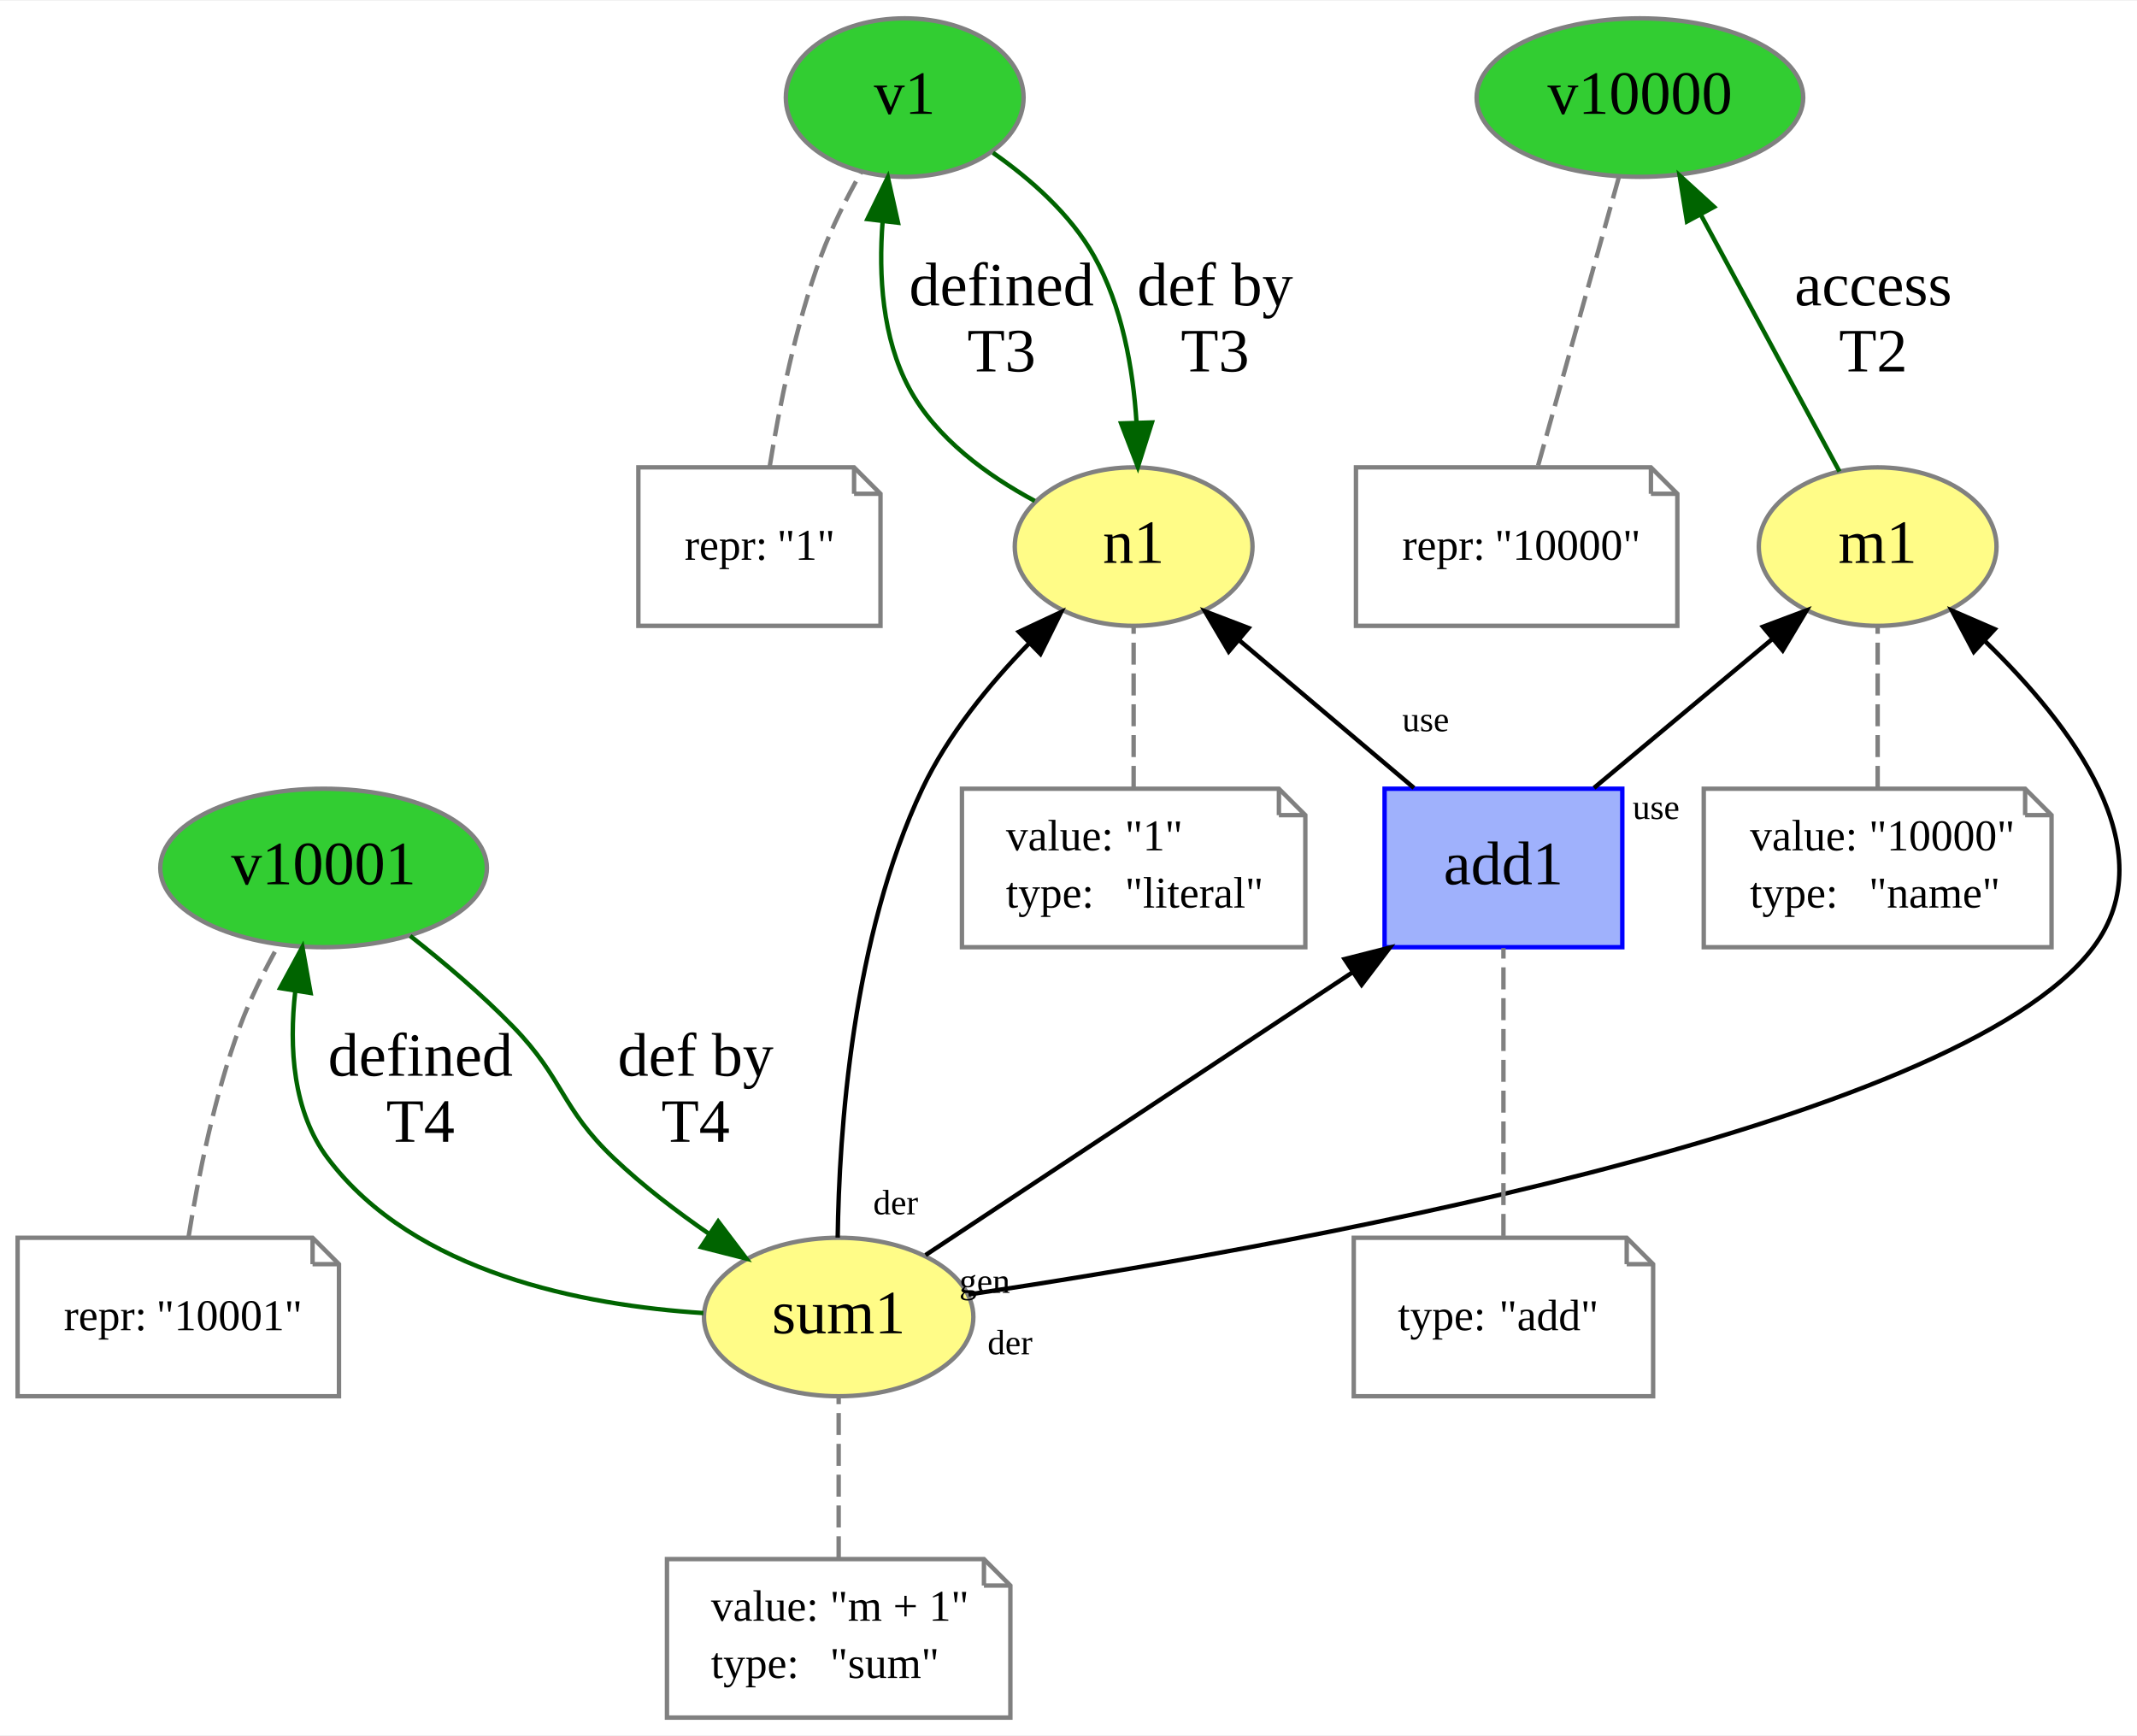
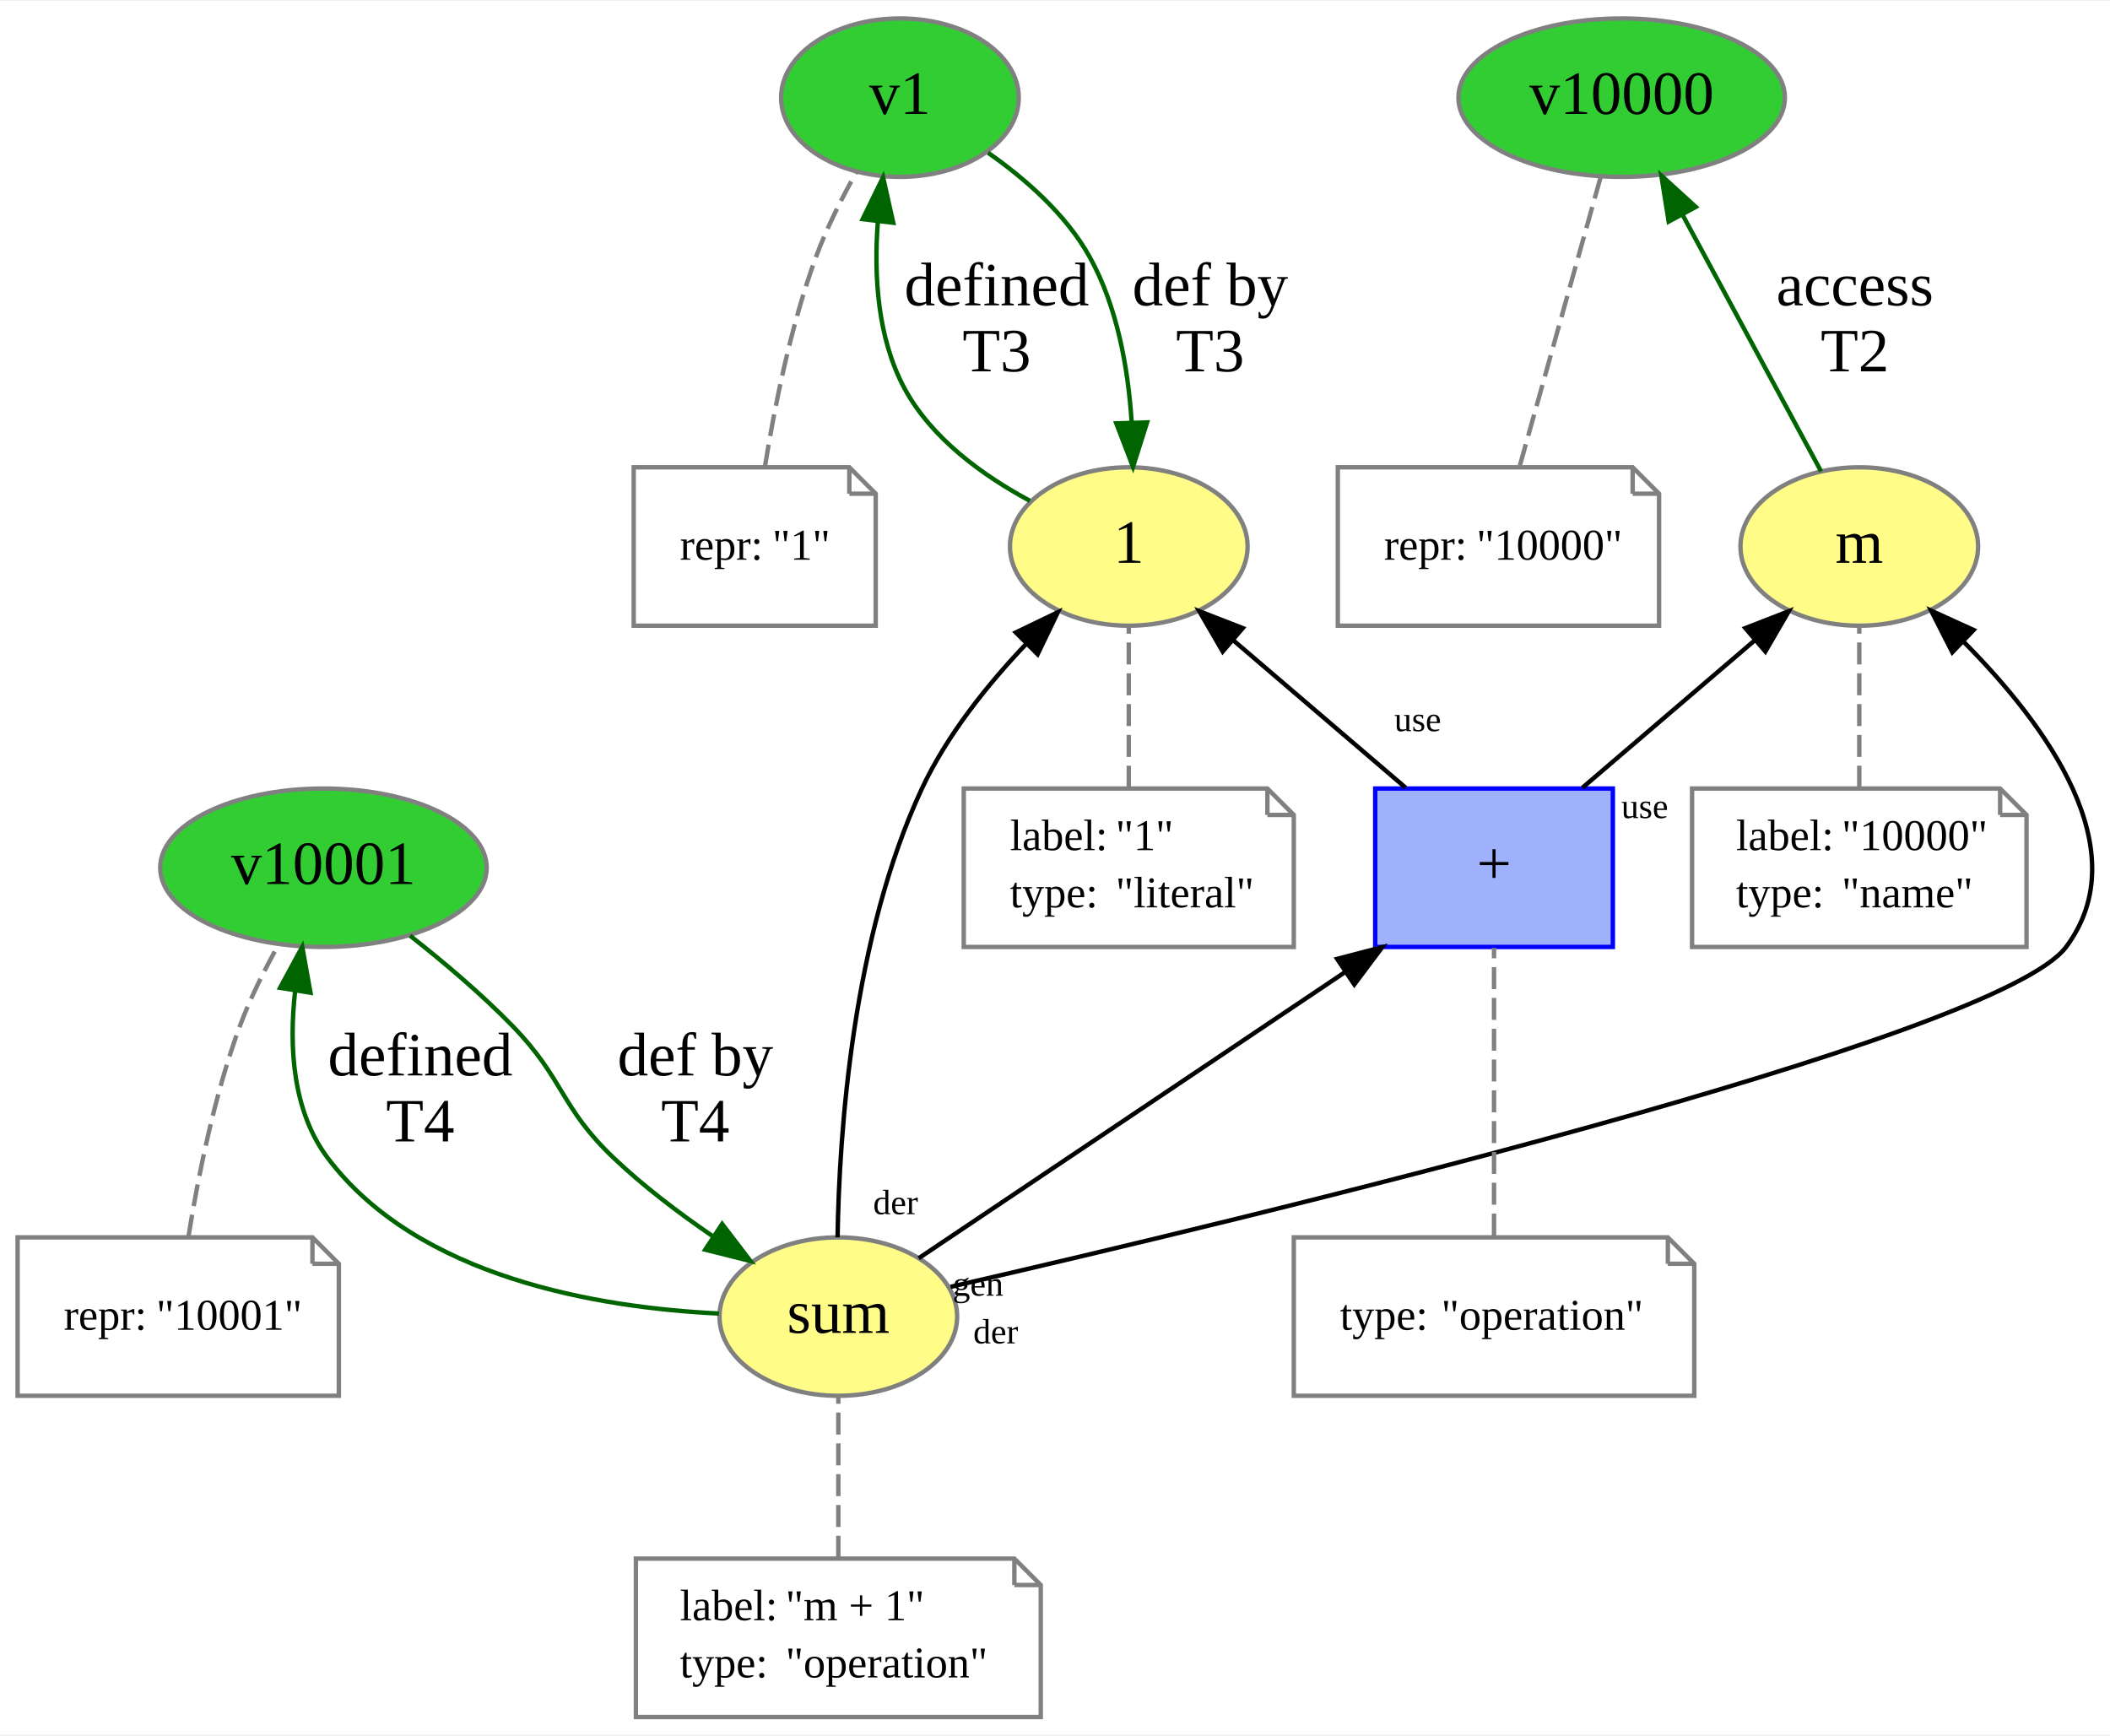
- <svg xmlns="http://www.w3.org/2000/svg" xmlns:xlink="http://www.w3.org/1999/xlink" width="485pt" height="394pt" viewBox="0.00 0.00 485.41 394.00">
+ <svg xmlns="http://www.w3.org/2000/svg" xmlns:xlink="http://www.w3.org/1999/xlink" width="479pt" height="394pt" viewBox="0.00 0.00 479.47 394.00">
  <g id="graph0" class="graph" transform="scale(1 1) rotate(0) translate(4 390)">
-     <polygon fill="white" stroke="none" points="-4,4 -4,-390 481.414,-390 481.414,4 -4,4" />
+     <polygon fill="white" stroke="none" points="-4,4 -4,-390 475.475,-390 475.475,4 -4,4" />
    <g id="node1" class="node">
      <g id="a_node1">
-         <a xlink:href="http://example.org/m1" xlink:title="m1">
-           <ellipse fill="#fffc87" stroke="#808080" cx="422.5" cy="-266" rx="27" ry="18" />
-           <text text-anchor="middle" x="422.5" y="-262.3" font-family="Times New Roman,serif" font-size="14.00">m1</text>
+         <a xlink:href="http://example.org/m" xlink:title="m">
+           <ellipse fill="#fffc87" stroke="#808080" cx="418.5" cy="-266" rx="27" ry="18" />
+           <text text-anchor="middle" x="418.5" y="-262.3" font-family="Times New Roman,serif" font-size="14.00">m</text>
        </a>
      </g>
    </g>
    <g id="node3" class="node">
      <g id="a_node3">
        <a xlink:href="http://example.org/v10000" xlink:title="v10000">
-           <ellipse fill="#32cd32" stroke="#808080" cx="368.5" cy="-368" rx="37.093" ry="18" />
-           <text text-anchor="middle" x="368.5" y="-364.3" font-family="Times New Roman,serif" font-size="14.00">v10000</text>
+           <ellipse fill="#32cd32" stroke="#808080" cx="364.5" cy="-368" rx="37.093" ry="18" />
+           <text text-anchor="middle" x="364.5" y="-364.3" font-family="Times New Roman,serif" font-size="14.00">v10000</text>
        </a>
      </g>
    </g>
    <g id="edge3" class="edge">
-       <path fill="none" stroke="darkgreen" d="M413.824,-283.067C405.344,-298.77 392.299,-322.928 382.378,-341.301" />
-       <polygon fill="darkgreen" stroke="darkgreen" points="379.186,-339.844 377.515,-350.306 385.346,-343.17 379.186,-339.844" />
-       <text text-anchor="middle" x="421.5" y="-320.8" font-family="Times New Roman,serif" font-size="14.00">access</text>
-       <text text-anchor="middle" x="421.5" y="-305.8" font-family="Times New Roman,serif" font-size="14.00">T2</text>
+       <path fill="none" stroke="darkgreen" d="M409.824,-283.067C401.344,-298.77 388.299,-322.928 378.378,-341.301" />
+       <polygon fill="darkgreen" stroke="darkgreen" points="375.186,-339.844 373.515,-350.306 381.346,-343.17 375.186,-339.844" />
+       <text text-anchor="middle" x="417.5" y="-320.8" font-family="Times New Roman,serif" font-size="14.00">access</text>
+       <text text-anchor="middle" x="417.5" y="-305.8" font-family="Times New Roman,serif" font-size="14.00">T2</text>
    </g>
    <g id="node2" class="node">
-       <polygon fill="none" stroke="gray" points="456,-211 383,-211 383,-175 462,-175 462,-205 456,-211" />
-       <polyline fill="none" stroke="gray" points="456,-211 456,-205 " />
-       <polyline fill="none" stroke="gray" points="462,-205 456,-205 " />
-       <text text-anchor="start" x="393.5" y="-197" font-family="Times New Roman,serif" font-size="10.00">value:</text>
-       <text text-anchor="start" x="420.5" y="-197" font-family="Times New Roman,serif" font-size="10.00">"10000"</text>
-       <text text-anchor="start" x="393.5" y="-184" font-family="Times New Roman,serif" font-size="10.00">type:</text>
-       <text text-anchor="start" x="420.5" y="-184" font-family="Times New Roman,serif" font-size="10.00">"name"</text>
+       <polygon fill="none" stroke="gray" points="450.5,-211 380.5,-211 380.5,-175 456.5,-175 456.5,-205 450.5,-211" />
+       <polyline fill="none" stroke="gray" points="450.5,-211 450.5,-205 " />
+       <polyline fill="none" stroke="gray" points="456.5,-205 450.5,-205 " />
+       <text text-anchor="start" x="390.5" y="-197" font-family="Times New Roman,serif" font-size="10.00">label:</text>
+       <text text-anchor="start" x="414.5" y="-197" font-family="Times New Roman,serif" font-size="10.00">"10000"</text>
+       <text text-anchor="start" x="390.5" y="-184" font-family="Times New Roman,serif" font-size="10.00">type:</text>
+       <text text-anchor="start" x="414.5" y="-184" font-family="Times New Roman,serif" font-size="10.00">"name"</text>
    </g>
    <g id="edge1" class="edge">
-       <path fill="none" stroke="gray" stroke-dasharray="5,2" d="M422.5,-211.187C422.5,-222.35 422.5,-236.84 422.5,-247.971" />
+       <path fill="none" stroke="gray" stroke-dasharray="5,2" d="M418.5,-211.187C418.5,-222.35 418.5,-236.84 418.5,-247.971" />
    </g>
    <g id="node4" class="node">
-       <polygon fill="none" stroke="gray" points="371,-284 304,-284 304,-248 377,-248 377,-278 371,-284" />
-       <polyline fill="none" stroke="gray" points="371,-284 371,-278 " />
-       <polyline fill="none" stroke="gray" points="377,-278 371,-278 " />
-       <text text-anchor="start" x="314.5" y="-263" font-family="Times New Roman,serif" font-size="10.00">repr:</text>
-       <text text-anchor="start" x="335.5" y="-263" font-family="Times New Roman,serif" font-size="10.00">"10000"</text>
+       <polygon fill="none" stroke="gray" points="367,-284 300,-284 300,-248 373,-248 373,-278 367,-284" />
+       <polyline fill="none" stroke="gray" points="367,-284 367,-278 " />
+       <polyline fill="none" stroke="gray" points="373,-278 367,-278 " />
+       <text text-anchor="start" x="310.5" y="-263" font-family="Times New Roman,serif" font-size="10.00">repr:</text>
+       <text text-anchor="start" x="331.5" y="-263" font-family="Times New Roman,serif" font-size="10.00">"10000"</text>
    </g>
    <g id="edge2" class="edge">
-       <path fill="none" stroke="gray" stroke-dasharray="5,2" d="M345.377,-284.419C350.548,-302.885 358.659,-331.853 363.772,-350.114" />
+       <path fill="none" stroke="gray" stroke-dasharray="5,2" d="M341.377,-284.419C346.548,-302.885 354.659,-331.853 359.772,-350.114" />
    </g>
    <g id="node5" class="node">
      <g id="a_node5">
-         <a xlink:href="http://example.org/n1" xlink:title="n1">
-           <ellipse fill="#fffc87" stroke="#808080" cx="253.5" cy="-266" rx="27" ry="18" />
-           <text text-anchor="middle" x="253.5" y="-262.3" font-family="Times New Roman,serif" font-size="14.00">n1</text>
+         <a xlink:href="http://example.org/1" xlink:title="1">
+           <ellipse fill="#fffc87" stroke="#808080" cx="252.5" cy="-266" rx="27" ry="18" />
+           <text text-anchor="middle" x="252.5" y="-262.3" font-family="Times New Roman,serif" font-size="14.00">1</text>
        </a>
      </g>
    </g>
    <g id="node7" class="node">
      <g id="a_node7">
        <a xlink:href="http://example.org/v1" xlink:title="v1">
-           <ellipse fill="#32cd32" stroke="#808080" cx="201.5" cy="-368" rx="27" ry="18" />
-           <text text-anchor="middle" x="201.5" y="-364.3" font-family="Times New Roman,serif" font-size="14.00">v1</text>
+           <ellipse fill="#32cd32" stroke="#808080" cx="200.5" cy="-368" rx="27" ry="18" />
+           <text text-anchor="middle" x="200.5" y="-364.3" font-family="Times New Roman,serif" font-size="14.00">v1</text>
        </a>
      </g>
    </g>
    <g id="edge6" class="edge">
-       <path fill="none" stroke="darkgreen" d="M231.035,-276.381C220.372,-282.104 208.642,-290.55 202.5,-302 196.393,-313.384 195.548,-327.584 196.479,-339.805" />
-       <polygon fill="darkgreen" stroke="darkgreen" points="193.024,-340.392 197.668,-349.914 199.976,-339.574 193.024,-340.392" />
-       <text text-anchor="middle" x="223.5" y="-320.8" font-family="Times New Roman,serif" font-size="14.00">defined</text>
-       <text text-anchor="middle" x="223.5" y="-305.8" font-family="Times New Roman,serif" font-size="14.00">T3</text>
+       <path fill="none" stroke="darkgreen" d="M230.035,-276.381C219.372,-282.104 207.642,-290.55 201.5,-302 195.393,-313.384 194.548,-327.584 195.479,-339.805" />
+       <polygon fill="darkgreen" stroke="darkgreen" points="192.024,-340.392 196.668,-349.914 198.976,-339.574 192.024,-340.392" />
+       <text text-anchor="middle" x="222.5" y="-320.8" font-family="Times New Roman,serif" font-size="14.00">defined</text>
+       <text text-anchor="middle" x="222.5" y="-305.8" font-family="Times New Roman,serif" font-size="14.00">T3</text>
    </g>
    <g id="node6" class="node">
-       <polygon fill="none" stroke="gray" points="286.5,-211 214.5,-211 214.5,-175 292.5,-175 292.5,-205 286.5,-211" />
-       <polyline fill="none" stroke="gray" points="286.5,-211 286.5,-205 " />
-       <polyline fill="none" stroke="gray" points="292.5,-205 286.5,-205 " />
-       <text text-anchor="start" x="224.5" y="-197" font-family="Times New Roman,serif" font-size="10.00">value:</text>
-       <text text-anchor="start" x="251.5" y="-197" font-family="Times New Roman,serif" font-size="10.00">"1"</text>
-       <text text-anchor="start" x="224.5" y="-184" font-family="Times New Roman,serif" font-size="10.00">type:</text>
-       <text text-anchor="start" x="251.5" y="-184" font-family="Times New Roman,serif" font-size="10.00">"literal"</text>
+       <polygon fill="none" stroke="gray" points="284,-211 215,-211 215,-175 290,-175 290,-205 284,-211" />
+       <polyline fill="none" stroke="gray" points="284,-211 284,-205 " />
+       <polyline fill="none" stroke="gray" points="290,-205 284,-205 " />
+       <text text-anchor="start" x="225.5" y="-197" font-family="Times New Roman,serif" font-size="10.00">label:</text>
+       <text text-anchor="start" x="249.5" y="-197" font-family="Times New Roman,serif" font-size="10.00">"1"</text>
+       <text text-anchor="start" x="225.5" y="-184" font-family="Times New Roman,serif" font-size="10.00">type:</text>
+       <text text-anchor="start" x="249.5" y="-184" font-family="Times New Roman,serif" font-size="10.00">"literal"</text>
    </g>
    <g id="edge4" class="edge">
-       <path fill="none" stroke="gray" stroke-dasharray="5,2" d="M253.5,-211.187C253.5,-222.35 253.5,-236.84 253.5,-247.971" />
+       <path fill="none" stroke="gray" stroke-dasharray="5,2" d="M252.5,-211.187C252.5,-222.35 252.5,-236.84 252.5,-247.971" />
    </g>
    <g id="edge7" class="edge">
-       <path fill="none" stroke="darkgreen" d="M221.546,-355.467C230.003,-349.549 239.118,-341.563 244.5,-332 250.896,-320.635 253.371,-306.438 254.154,-294.213" />
-       <polygon fill="darkgreen" stroke="darkgreen" points="257.656,-294.201 254.461,-284.099 250.659,-293.988 257.656,-294.201" />
-       <text text-anchor="middle" x="272" y="-320.8" font-family="Times New Roman,serif" font-size="14.00">def by</text>
-       <text text-anchor="middle" x="272" y="-305.8" font-family="Times New Roman,serif" font-size="14.00">T3</text>
+       <path fill="none" stroke="darkgreen" d="M220.546,-355.467C229.003,-349.549 238.118,-341.563 243.5,-332 249.896,-320.635 252.371,-306.438 253.154,-294.213" />
+       <polygon fill="darkgreen" stroke="darkgreen" points="256.656,-294.201 253.461,-284.099 249.659,-293.988 256.656,-294.201" />
+       <text text-anchor="middle" x="271" y="-320.8" font-family="Times New Roman,serif" font-size="14.00">def by</text>
+       <text text-anchor="middle" x="271" y="-305.8" font-family="Times New Roman,serif" font-size="14.00">T3</text>
    </g>
    <g id="node8" class="node">
-       <polygon fill="none" stroke="gray" points="190,-284 141,-284 141,-248 196,-248 196,-278 190,-284" />
-       <polyline fill="none" stroke="gray" points="190,-284 190,-278 " />
-       <polyline fill="none" stroke="gray" points="196,-278 190,-278 " />
-       <text text-anchor="start" x="151.5" y="-263" font-family="Times New Roman,serif" font-size="10.00">repr:</text>
-       <text text-anchor="start" x="172.5" y="-263" font-family="Times New Roman,serif" font-size="10.00">"1"</text>
+       <polygon fill="none" stroke="gray" points="189,-284 140,-284 140,-248 195,-248 195,-278 189,-284" />
+       <polyline fill="none" stroke="gray" points="189,-284 189,-278 " />
+       <polyline fill="none" stroke="gray" points="195,-278 189,-278 " />
+       <text text-anchor="start" x="150.5" y="-263" font-family="Times New Roman,serif" font-size="10.00">repr:</text>
+       <text text-anchor="start" x="171.5" y="-263" font-family="Times New Roman,serif" font-size="10.00">"1"</text>
    </g>
    <g id="edge5" class="edge">
-       <path fill="none" stroke="gray" stroke-dasharray="5,2" d="M170.835,-284.211C172.967,-297.536 176.686,-316.304 182.5,-332 184.902,-338.484 188.326,-345.242 191.608,-351.072" />
+       <path fill="none" stroke="gray" stroke-dasharray="5,2" d="M169.835,-284.211C171.967,-297.536 175.686,-316.304 181.5,-332 183.902,-338.484 187.326,-345.242 190.608,-351.072" />
    </g>
    <g id="node9" class="node">
      <g id="a_node9">
-         <a xlink:href="http://example.org/sum1" xlink:title="sum1">
-           <ellipse fill="#fffc87" stroke="#808080" cx="186.5" cy="-91" rx="30.595" ry="18" />
-           <text text-anchor="middle" x="186.5" y="-87.3" font-family="Times New Roman,serif" font-size="14.00">sum1</text>
+         <a xlink:href="http://example.org/sum" xlink:title="sum">
+           <ellipse fill="#fffc87" stroke="#808080" cx="186.5" cy="-91" rx="27" ry="18" />
+           <text text-anchor="middle" x="186.5" y="-87.3" font-family="Times New Roman,serif" font-size="14.00">sum</text>
        </a>
      </g>
    </g>
    <g id="edge16" class="edge">
-       <path fill="none" stroke="black" d="M216.008,-96.111C282.45,-106.032 440.416,-133.572 471.5,-175 488.09,-197.11 466.492,-225.535 446.95,-244.464" />
-       <polygon fill="black" stroke="black" points="444.342,-242.108 439.37,-251.464 449.091,-247.251 444.342,-242.108" />
-       <text text-anchor="middle" x="225.42" y="-82.53" font-family="Times New Roman,serif" font-size="8.00">der</text>
+       <path fill="none" stroke="black" d="M212.01,-97.764C277.932,-112.907 449.903,-154.087 465.5,-175 481.874,-196.955 461.059,-225.412 442.166,-244.392" />
+       <polygon fill="black" stroke="black" points="439.637,-241.968 434.835,-251.412 444.478,-247.024 439.637,-241.968" />
+       <text text-anchor="middle" x="222.258" y="-84.91" font-family="Times New Roman,serif" font-size="8.00">der</text>
    </g>
    <g id="edge17" class="edge">
-       <path fill="none" stroke="black" d="M186.276,-109.037C186.597,-132.961 189.554,-177.346 205.5,-211 211.29,-223.221 220.717,-234.726 229.69,-243.95" />
-       <polygon fill="black" stroke="black" points="227.434,-246.639 237.031,-251.128 232.328,-241.634 227.434,-246.639" />
-       <text text-anchor="middle" x="199.442" y="-114.324" font-family="Times New Roman,serif" font-size="8.00">der</text>
+       <path fill="none" stroke="black" d="M186.325,-109.014C186.705,-132.91 189.73,-177.264 205.5,-211 211.174,-223.139 220.405,-234.631 229.191,-243.868" />
+       <polygon fill="black" stroke="black" points="226.834,-246.461 236.378,-251.061 231.786,-241.513 226.834,-246.461" />
+       <text text-anchor="middle" x="199.507" y="-114.271" font-family="Times New Roman,serif" font-size="8.00">der</text>
    </g>
    <g id="node11" class="node">
      <g id="a_node11">
        <a xlink:href="http://example.org/v10001" xlink:title="v10001">
          <ellipse fill="#32cd32" stroke="#808080" cx="69.5" cy="-193" rx="37.093" ry="18" />
          <text text-anchor="middle" x="69.5" y="-189.3" font-family="Times New Roman,serif" font-size="14.00">v10001</text>
        </a>
      </g>
    </g>
    <g id="edge10" class="edge">
-       <path fill="none" stroke="darkgreen" d="M155.752,-91.893C128.524,-93.635 90.143,-100.976 70.5,-127 62.479,-137.627 61.638,-152.262 63.063,-164.955" />
+       <path fill="none" stroke="darkgreen" d="M159.37,-91.69C132.029,-93.01 91.03,-99.801 70.5,-127 62.479,-137.627 61.638,-152.262 63.063,-164.955" />
      <polygon fill="darkgreen" stroke="darkgreen" points="59.64,-165.714 64.685,-175.03 66.551,-164.601 59.64,-165.714" />
      <text text-anchor="middle" x="91.5" y="-145.8" font-family="Times New Roman,serif" font-size="14.00">defined</text>
      <text text-anchor="middle" x="91.5" y="-130.8" font-family="Times New Roman,serif" font-size="14.00">T4</text>
    </g>
    <g id="node13" class="node">
      <g id="a_node13">
-         <a xlink:href="http://example.org/add1" xlink:title="add1">
-           <polygon fill="#9fb1fc" stroke="#0000ff" points="364.5,-211 310.5,-211 310.5,-175 364.5,-175 364.5,-211" />
-           <text text-anchor="middle" x="337.5" y="-189.3" font-family="Times New Roman,serif" font-size="14.00">add1</text>
+         <a xlink:href="http://example.org/+" xlink:title="+">
+           <polygon fill="#9fb1fc" stroke="#0000ff" points="362.5,-211 308.5,-211 308.5,-175 362.5,-175 362.5,-211" />
+           <text text-anchor="middle" x="335.5" y="-189.3" font-family="Times New Roman,serif" font-size="14.00">+</text>
        </a>
      </g>
    </g>
    <g id="edge15" class="edge">
-       <path fill="none" stroke="black" d="M206.241,-105.073C230.833,-121.36 273.26,-149.457 303.211,-169.292" />
-       <polygon fill="black" stroke="black" points="301.417,-172.302 311.687,-174.905 305.282,-166.466 301.417,-172.302" />
-       <text text-anchor="middle" x="219.666" y="-96.484" font-family="Times New Roman,serif" font-size="8.00">gen</text>
+       <path fill="none" stroke="black" d="M204.77,-104.262C228.818,-120.401 271.552,-149.082 301.6,-169.248" />
+       <polygon fill="black" stroke="black" points="299.844,-172.285 310.098,-174.951 303.745,-166.472 299.844,-172.285" />
+       <text text-anchor="middle" x="218.237" y="-95.755" font-family="Times New Roman,serif" font-size="8.00">gen</text>
    </g>
    <g id="node10" class="node">
-       <polygon fill="none" stroke="gray" points="219.5,-36 147.5,-36 147.5,-0 225.5,-0 225.5,-30 219.5,-36" />
-       <polyline fill="none" stroke="gray" points="219.5,-36 219.5,-30 " />
-       <polyline fill="none" stroke="gray" points="225.5,-30 219.5,-30 " />
-       <text text-anchor="start" x="157.5" y="-22" font-family="Times New Roman,serif" font-size="10.00">value:</text>
-       <text text-anchor="start" x="184.5" y="-22" font-family="Times New Roman,serif" font-size="10.00">"m + 1"</text>
-       <text text-anchor="start" x="157.5" y="-9" font-family="Times New Roman,serif" font-size="10.00">type:</text>
-       <text text-anchor="start" x="184.5" y="-9" font-family="Times New Roman,serif" font-size="10.00">"sum"</text>
+       <polygon fill="none" stroke="gray" points="226.5,-36 140.5,-36 140.5,-0 232.5,-0 232.5,-30 226.5,-36" />
+       <polyline fill="none" stroke="gray" points="226.5,-36 226.5,-30 " />
+       <polyline fill="none" stroke="gray" points="232.5,-30 226.5,-30 " />
+       <text text-anchor="start" x="150.5" y="-22" font-family="Times New Roman,serif" font-size="10.00">label:</text>
+       <text text-anchor="start" x="174.5" y="-22" font-family="Times New Roman,serif" font-size="10.00">"m + 1"</text>
+       <text text-anchor="start" x="150.5" y="-9" font-family="Times New Roman,serif" font-size="10.00">type:</text>
+       <text text-anchor="start" x="174.5" y="-9" font-family="Times New Roman,serif" font-size="10.00">"operation"</text>
    </g>
    <g id="edge8" class="edge">
      <path fill="none" stroke="gray" stroke-dasharray="5,2" d="M186.5,-36.187C186.5,-47.35 186.5,-61.84 186.5,-72.971" />
    </g>
    <g id="edge11" class="edge">
-       <path fill="none" stroke="darkgreen" d="M89.166,-177.571C96.797,-171.578 105.391,-164.319 112.5,-157 124.206,-144.948 123.311,-138.563 135.5,-127 141.995,-120.838 149.669,-114.977 157.065,-109.875" />
-       <polygon fill="darkgreen" stroke="darkgreen" points="159.132,-112.704 165.533,-104.261 155.264,-106.87 159.132,-112.704" />
+       <path fill="none" stroke="darkgreen" d="M89.166,-177.571C96.797,-171.578 105.391,-164.319 112.5,-157 124.206,-144.948 123.311,-138.563 135.5,-127 142.219,-120.625 150.2,-114.573 157.829,-109.35" />
+       <polygon fill="darkgreen" stroke="darkgreen" points="160.096,-112.048 166.528,-103.629 156.25,-106.2 160.096,-112.048" />
      <text text-anchor="middle" x="154" y="-145.8" font-family="Times New Roman,serif" font-size="14.00">def by</text>
      <text text-anchor="middle" x="154" y="-130.8" font-family="Times New Roman,serif" font-size="14.00">T4</text>
    </g>
    <g id="node12" class="node">
      <polygon fill="none" stroke="gray" points="67,-109 0,-109 0,-73 73,-73 73,-103 67,-109" />
      <polyline fill="none" stroke="gray" points="67,-109 67,-103 " />
      <polyline fill="none" stroke="gray" points="73,-103 67,-103 " />
      <text text-anchor="start" x="10.5" y="-88" font-family="Times New Roman,serif" font-size="10.00">repr:</text>
      <text text-anchor="start" x="31.5" y="-88" font-family="Times New Roman,serif" font-size="10.00">"10001"</text>
    </g>
    <g id="edge9" class="edge">
      <path fill="none" stroke="gray" stroke-dasharray="5,2" d="M38.834,-109.211C40.967,-122.536 44.686,-141.304 50.5,-157 52.806,-163.224 56.054,-169.702 59.214,-175.368" />
    </g>
    <g id="edge13" class="edge">
-       <path fill="none" stroke="black" d="M358.076,-211.187C370.248,-221.354 385.724,-234.281 398.456,-244.917" />
-       <polygon fill="black" stroke="black" points="396.447,-247.798 406.365,-251.523 400.934,-242.426 396.447,-247.798" />
-       <text text-anchor="middle" x="372.16" y="-204.125" font-family="Times New Roman,serif" font-size="8.00">use</text>
+       <path fill="none" stroke="black" d="M355.592,-211.187C367.399,-221.287 382.389,-234.11 394.775,-244.705" />
+       <polygon fill="black" stroke="black" points="392.604,-247.454 402.478,-251.295 397.154,-242.135 392.604,-247.454" />
+       <text text-anchor="middle" x="369.735" y="-204.291" font-family="Times New Roman,serif" font-size="8.00">use</text>
    </g>
    <g id="edge14" class="edge">
-       <path fill="none" stroke="black" d="M317.166,-211.187C305.217,-221.287 290.046,-234.11 277.511,-244.705" />
-       <polygon fill="black" stroke="black" points="275.093,-242.166 269.715,-251.295 279.611,-247.512 275.093,-242.166" />
-       <text text-anchor="middle" x="319.824" y="-224.05" font-family="Times New Roman,serif" font-size="8.00">use</text>
+       <path fill="none" stroke="black" d="M315.408,-211.187C303.601,-221.287 288.611,-234.11 276.225,-244.705" />
+       <polygon fill="black" stroke="black" points="273.846,-242.135 268.522,-251.295 278.396,-247.454 273.846,-242.135" />
+       <text text-anchor="middle" x="318.153" y="-224.034" font-family="Times New Roman,serif" font-size="8.00">use</text>
    </g>
    <g id="node14" class="node">
-       <polygon fill="none" stroke="gray" points="365.5,-109 303.5,-109 303.5,-73 371.5,-73 371.5,-103 365.5,-109" />
-       <polyline fill="none" stroke="gray" points="365.5,-109 365.5,-103 " />
-       <polyline fill="none" stroke="gray" points="371.5,-103 365.5,-103 " />
-       <text text-anchor="start" x="313.5" y="-88" font-family="Times New Roman,serif" font-size="10.00">type:</text>
-       <text text-anchor="start" x="336.5" y="-88" font-family="Times New Roman,serif" font-size="10.00">"add"</text>
+       <polygon fill="none" stroke="gray" points="375,-109 290,-109 290,-73 381,-73 381,-103 375,-109" />
+       <polyline fill="none" stroke="gray" points="375,-109 375,-103 " />
+       <polyline fill="none" stroke="gray" points="381,-103 375,-103 " />
+       <text text-anchor="start" x="300.5" y="-88" font-family="Times New Roman,serif" font-size="10.00">type:</text>
+       <text text-anchor="start" x="323.5" y="-88" font-family="Times New Roman,serif" font-size="10.00">"operation"</text>
    </g>
    <g id="edge12" class="edge">
-       <path fill="none" stroke="gray" stroke-dasharray="5,2" d="M337.5,-109.419C337.5,-127.773 337.5,-156.502 337.5,-174.781" />
+       <path fill="none" stroke="gray" stroke-dasharray="5,2" d="M335.5,-109.419C335.5,-127.773 335.5,-156.502 335.5,-174.781" />
    </g>
  </g>
</svg>
